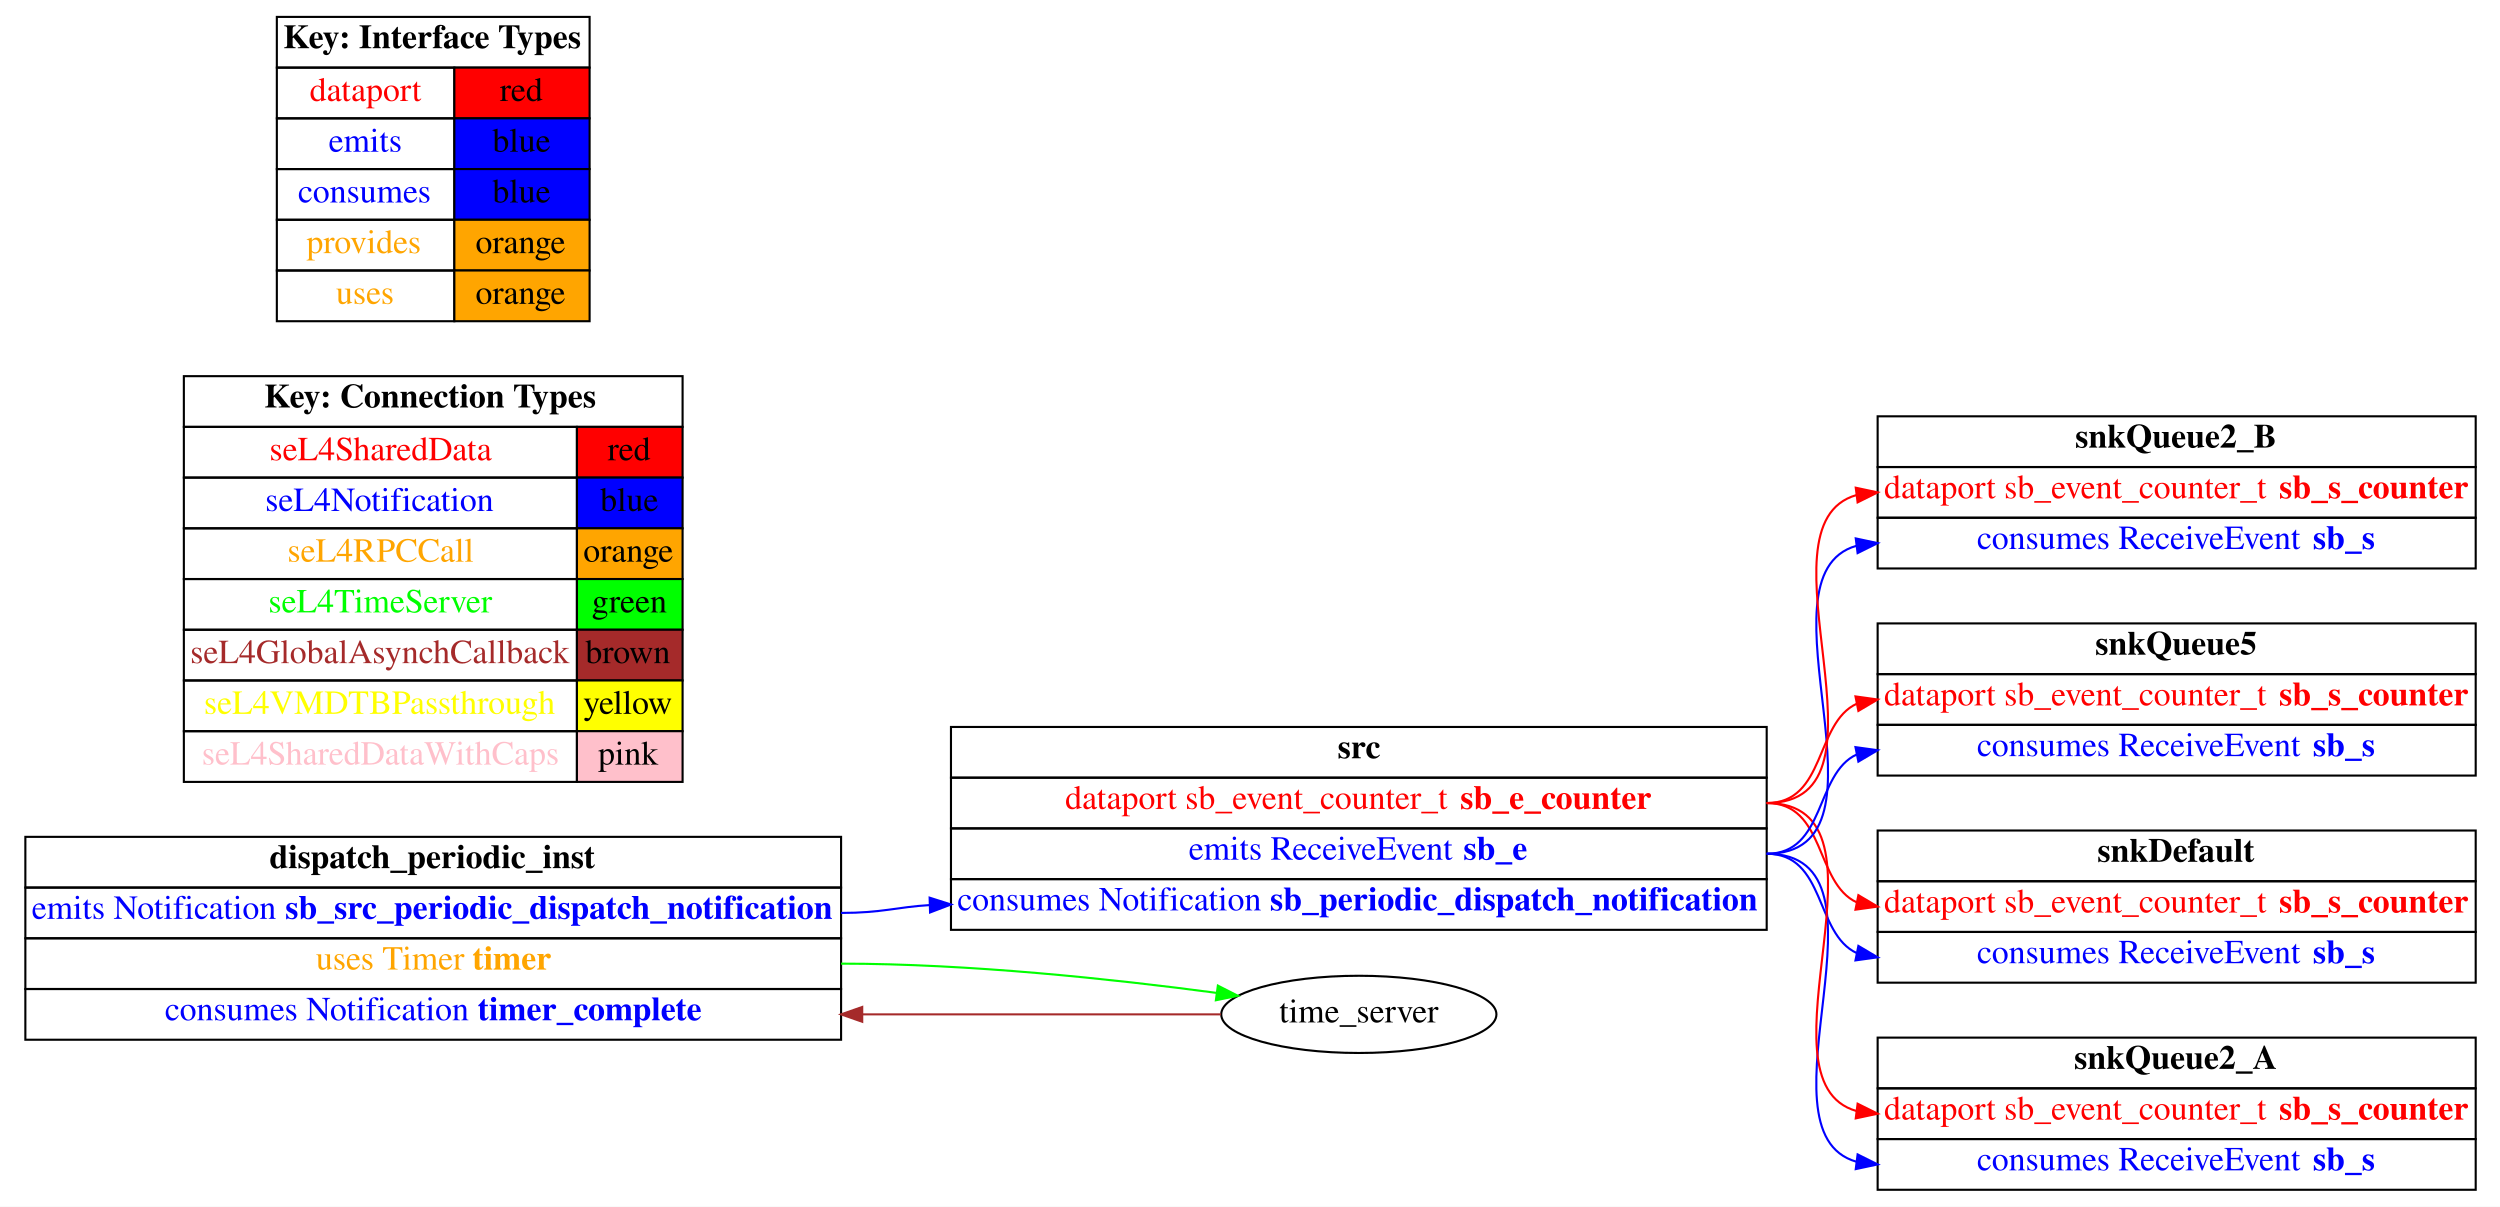
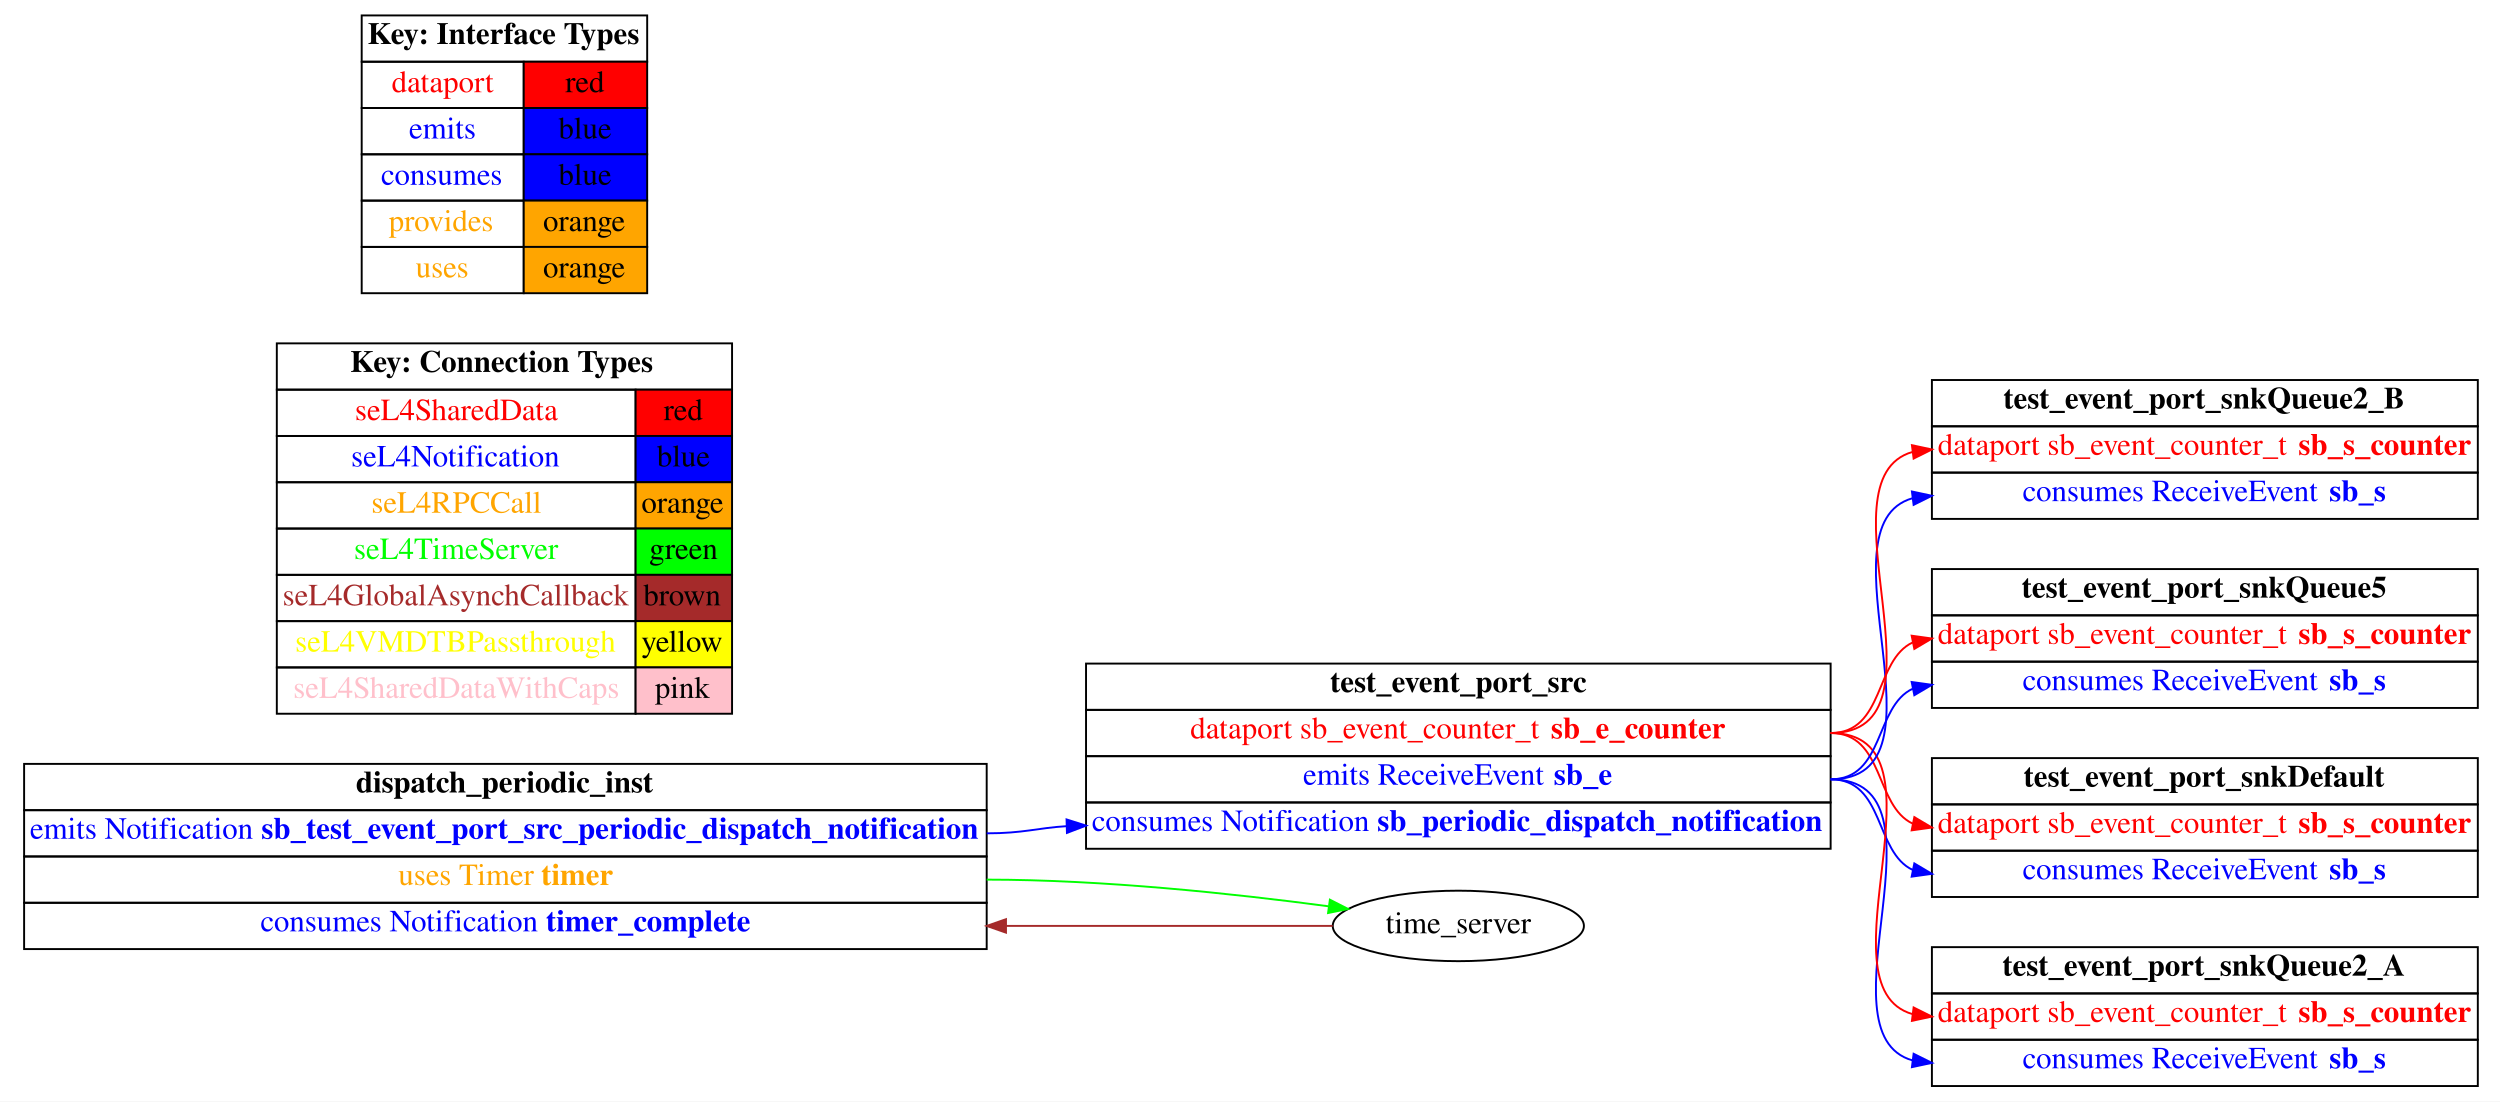
- <svg xmlns="http://www.w3.org/2000/svg" width="1183pt" height="571pt" viewBox="0.00 0.00 1183.00 571.00">
+ <svg xmlns="http://www.w3.org/2000/svg" width="1296pt" height="571pt" viewBox="0.00 0.00 1296.00 571.00">
  <g id="graph0" class="graph" transform="scale(1 1) rotate(0) translate(4 567)">
-     <polygon fill="#ffffff" stroke="transparent" points="-4,4 -4,-567 1179,-567 1179,4 -4,4" />
+     <polygon fill="#ffffff" stroke="transparent" points="-4,4 -4,-567 1292,-567 1292,4 -4,4" />
    <g id="node1" class="node">
-       <polygon fill="none" stroke="#000000" points="446,-199 446,-223 832,-223 832,-199 446,-199" />
-       <text text-anchor="start" x="629" y="-208.2" font-family="Times,serif" font-weight="bold" font-size="16.00" fill="#000000">src</text>
-       <polygon fill="none" stroke="#000000" points="446,-175 446,-199 832,-199 832,-175 446,-175" />
-       <text text-anchor="start" x="500" y="-184.2" font-family="Times,serif" font-size="16.00" fill="#ff0000">dataport sb_event_counter_t </text>
-       <text text-anchor="start" x="687" y="-184.2" font-family="Times,serif" font-weight="bold" font-size="16.00" fill="#ff0000">sb_e_counter</text>
-       <polygon fill="none" stroke="#000000" points="446,-151 446,-175 832,-175 832,-151 446,-151" />
-       <text text-anchor="start" x="558.5" y="-160.2" font-family="Times,serif" font-size="16.00" fill="#0000ff">emits ReceiveEvent </text>
-       <text text-anchor="start" x="688.5" y="-160.2" font-family="Times,serif" font-weight="bold" font-size="16.00" fill="#0000ff">sb_e</text>
-       <polygon fill="none" stroke="#000000" points="446,-127 446,-151 832,-151 832,-127 446,-127" />
-       <text text-anchor="start" x="449" y="-136.2" font-family="Times,serif" font-size="16.00" fill="#0000ff">consumes Notification </text>
-       <text text-anchor="start" x="597" y="-136.2" font-family="Times,serif" font-weight="bold" font-size="16.00" fill="#0000ff">sb_periodic_dispatch_notification</text>
+       <polygon fill="none" stroke="#000000" points="559,-199 559,-223 945,-223 945,-199 559,-199" />
+       <text text-anchor="start" x="685.5" y="-208.2" font-family="Times,serif" font-weight="bold" font-size="16.00" fill="#000000">test_event_port_src</text>
+       <polygon fill="none" stroke="#000000" points="559,-175 559,-199 945,-199 945,-175 559,-175" />
+       <text text-anchor="start" x="613" y="-184.2" font-family="Times,serif" font-size="16.00" fill="#ff0000">dataport sb_event_counter_t </text>
+       <text text-anchor="start" x="800" y="-184.2" font-family="Times,serif" font-weight="bold" font-size="16.00" fill="#ff0000">sb_e_counter</text>
+       <polygon fill="none" stroke="#000000" points="559,-151 559,-175 945,-175 945,-151 559,-151" />
+       <text text-anchor="start" x="671.5" y="-160.2" font-family="Times,serif" font-size="16.00" fill="#0000ff">emits ReceiveEvent </text>
+       <text text-anchor="start" x="801.5" y="-160.2" font-family="Times,serif" font-weight="bold" font-size="16.00" fill="#0000ff">sb_e</text>
+       <polygon fill="none" stroke="#000000" points="559,-127 559,-151 945,-151 945,-127 559,-127" />
+       <text text-anchor="start" x="562" y="-136.2" font-family="Times,serif" font-size="16.00" fill="#0000ff">consumes Notification </text>
+       <text text-anchor="start" x="710" y="-136.2" font-family="Times,serif" font-weight="bold" font-size="16.00" fill="#0000ff">sb_periodic_dispatch_notification</text>
    </g>
    <g id="node2" class="node">
-       <polygon fill="none" stroke="#000000" points="884.5,-150 884.5,-174 1167.5,-174 1167.5,-150 884.5,-150" />
-       <text text-anchor="start" x="988.5" y="-159.2" font-family="Times,serif" font-weight="bold" font-size="16.00" fill="#000000">snkDefault</text>
-       <polygon fill="none" stroke="#000000" points="884.5,-126 884.5,-150 1167.5,-150 1167.5,-126 884.5,-126" />
-       <text text-anchor="start" x="887.5" y="-135.2" font-family="Times,serif" font-size="16.00" fill="#ff0000">dataport sb_event_counter_t </text>
-       <text text-anchor="start" x="1074.5" y="-135.2" font-family="Times,serif" font-weight="bold" font-size="16.00" fill="#ff0000">sb_s_counter</text>
-       <polygon fill="none" stroke="#000000" points="884.5,-102 884.5,-126 1167.5,-126 1167.5,-102 884.5,-102" />
-       <text text-anchor="start" x="931.5" y="-111.2" font-family="Times,serif" font-size="16.00" fill="#0000ff">consumes ReceiveEvent </text>
-       <text text-anchor="start" x="1090.5" y="-111.2" font-family="Times,serif" font-weight="bold" font-size="16.00" fill="#0000ff">sb_s</text>
+       <polygon fill="none" stroke="#000000" points="997.5,-150 997.5,-174 1280.5,-174 1280.5,-150 997.5,-150" />
+       <text text-anchor="start" x="1045" y="-159.2" font-family="Times,serif" font-weight="bold" font-size="16.00" fill="#000000">test_event_port_snkDefault</text>
+       <polygon fill="none" stroke="#000000" points="997.5,-126 997.5,-150 1280.5,-150 1280.5,-126 997.5,-126" />
+       <text text-anchor="start" x="1000.5" y="-135.2" font-family="Times,serif" font-size="16.00" fill="#ff0000">dataport sb_event_counter_t </text>
+       <text text-anchor="start" x="1187.5" y="-135.2" font-family="Times,serif" font-weight="bold" font-size="16.00" fill="#ff0000">sb_s_counter</text>
+       <polygon fill="none" stroke="#000000" points="997.5,-102 997.5,-126 1280.5,-126 1280.5,-102 997.5,-102" />
+       <text text-anchor="start" x="1044.5" y="-111.2" font-family="Times,serif" font-size="16.00" fill="#0000ff">consumes ReceiveEvent </text>
+       <text text-anchor="start" x="1203.5" y="-111.2" font-family="Times,serif" font-weight="bold" font-size="16.00" fill="#0000ff">sb_s</text>
    </g>
    <g id="conn1" class="edge">
-       <path fill="none" stroke="#0000ff" d="M832,-163C860.052,-163 854.693,-125.149 874.654,-115.981" />
-       <polygon fill="#0000ff" stroke="#0000ff" points="875.387,-119.404 884.5,-114 874.006,-112.542 875.387,-119.404" />
+       <path fill="none" stroke="#0000ff" d="M945,-163C973.052,-163 967.693,-125.149 987.654,-115.981" />
+       <polygon fill="#0000ff" stroke="#0000ff" points="988.387,-119.404 997.5,-114 987.006,-112.542 988.387,-119.404" />
    </g>
    <g id="conn2" class="edge">
-       <path fill="none" stroke="#ff0000" d="M832,-187C860.052,-187 854.693,-149.149 874.654,-139.982" />
-       <polygon fill="#ff0000" stroke="#ff0000" points="875.387,-143.404 884.5,-138 874.006,-136.542 875.387,-143.404" />
+       <path fill="none" stroke="#ff0000" d="M945,-187C973.052,-187 967.693,-149.149 987.654,-139.982" />
+       <polygon fill="#ff0000" stroke="#ff0000" points="988.387,-143.404 997.5,-138 987.006,-136.542 988.387,-143.404" />
    </g>
    <g id="node3" class="node">
-       <polygon fill="none" stroke="#000000" points="884.5,-52 884.5,-76 1167.5,-76 1167.5,-52 884.5,-52" />
-       <text text-anchor="start" x="977.5" y="-61.2" font-family="Times,serif" font-weight="bold" font-size="16.00" fill="#000000">snkQueue2_A</text>
-       <polygon fill="none" stroke="#000000" points="884.5,-28 884.5,-52 1167.5,-52 1167.5,-28 884.5,-28" />
-       <text text-anchor="start" x="887.5" y="-37.2" font-family="Times,serif" font-size="16.00" fill="#ff0000">dataport sb_event_counter_t </text>
-       <text text-anchor="start" x="1074.5" y="-37.2" font-family="Times,serif" font-weight="bold" font-size="16.00" fill="#ff0000">sb_s_counter</text>
-       <polygon fill="none" stroke="#000000" points="884.5,-4 884.5,-28 1167.5,-28 1167.5,-4 884.5,-4" />
-       <text text-anchor="start" x="931.5" y="-13.2" font-family="Times,serif" font-size="16.00" fill="#0000ff">consumes ReceiveEvent </text>
-       <text text-anchor="start" x="1090.5" y="-13.2" font-family="Times,serif" font-weight="bold" font-size="16.00" fill="#0000ff">sb_s</text>
+       <polygon fill="none" stroke="#000000" points="997.5,-52 997.5,-76 1280.5,-76 1280.5,-52 997.5,-52" />
+       <text text-anchor="start" x="1034" y="-61.2" font-family="Times,serif" font-weight="bold" font-size="16.00" fill="#000000">test_event_port_snkQueue2_A</text>
+       <polygon fill="none" stroke="#000000" points="997.5,-28 997.5,-52 1280.5,-52 1280.5,-28 997.5,-28" />
+       <text text-anchor="start" x="1000.5" y="-37.2" font-family="Times,serif" font-size="16.00" fill="#ff0000">dataport sb_event_counter_t </text>
+       <text text-anchor="start" x="1187.5" y="-37.2" font-family="Times,serif" font-weight="bold" font-size="16.00" fill="#ff0000">sb_s_counter</text>
+       <polygon fill="none" stroke="#000000" points="997.5,-4 997.5,-28 1280.5,-28 1280.5,-4 997.5,-4" />
+       <text text-anchor="start" x="1044.5" y="-13.2" font-family="Times,serif" font-size="16.00" fill="#0000ff">consumes ReceiveEvent </text>
+       <text text-anchor="start" x="1203.5" y="-13.2" font-family="Times,serif" font-weight="bold" font-size="16.00" fill="#0000ff">sb_s</text>
    </g>
    <g id="conn1" class="edge">
-       <path fill="none" stroke="#0000ff" d="M832,-163C897.581,-163 824.093,-31.639 874.464,-17.271" />
-       <polygon fill="#0000ff" stroke="#0000ff" points="875.019,-20.729 884.5,-16 874.139,-13.784 875.019,-20.729" />
+       <path fill="none" stroke="#0000ff" d="M945,-163C1010.581,-163 937.093,-31.639 987.464,-17.271" />
+       <polygon fill="#0000ff" stroke="#0000ff" points="988.019,-20.729 997.5,-16 987.139,-13.784 988.019,-20.729" />
    </g>
    <g id="conn2" class="edge">
-       <path fill="none" stroke="#ff0000" d="M832,-187C897.581,-187 824.093,-55.639 874.464,-41.271" />
-       <polygon fill="#ff0000" stroke="#ff0000" points="875.019,-44.728 884.5,-40 874.139,-37.784 875.019,-44.728" />
+       <path fill="none" stroke="#ff0000" d="M945,-187C1010.581,-187 937.093,-55.639 987.464,-41.271" />
+       <polygon fill="#ff0000" stroke="#ff0000" points="988.019,-44.728 997.5,-40 987.139,-37.784 988.019,-44.728" />
    </g>
    <g id="node4" class="node">
-       <polygon fill="none" stroke="#000000" points="884.5,-346 884.5,-370 1167.5,-370 1167.5,-346 884.5,-346" />
-       <text text-anchor="start" x="978" y="-355.2" font-family="Times,serif" font-weight="bold" font-size="16.00" fill="#000000">snkQueue2_B</text>
-       <polygon fill="none" stroke="#000000" points="884.5,-322 884.5,-346 1167.5,-346 1167.5,-322 884.5,-322" />
-       <text text-anchor="start" x="887.5" y="-331.2" font-family="Times,serif" font-size="16.00" fill="#ff0000">dataport sb_event_counter_t </text>
-       <text text-anchor="start" x="1074.5" y="-331.2" font-family="Times,serif" font-weight="bold" font-size="16.00" fill="#ff0000">sb_s_counter</text>
-       <polygon fill="none" stroke="#000000" points="884.5,-298 884.5,-322 1167.5,-322 1167.5,-298 884.5,-298" />
-       <text text-anchor="start" x="931.5" y="-307.2" font-family="Times,serif" font-size="16.00" fill="#0000ff">consumes ReceiveEvent </text>
-       <text text-anchor="start" x="1090.5" y="-307.2" font-family="Times,serif" font-weight="bold" font-size="16.00" fill="#0000ff">sb_s</text>
+       <polygon fill="none" stroke="#000000" points="997.5,-346 997.5,-370 1280.5,-370 1280.5,-346 997.5,-346" />
+       <text text-anchor="start" x="1034.5" y="-355.2" font-family="Times,serif" font-weight="bold" font-size="16.00" fill="#000000">test_event_port_snkQueue2_B</text>
+       <polygon fill="none" stroke="#000000" points="997.5,-322 997.5,-346 1280.5,-346 1280.5,-322 997.5,-322" />
+       <text text-anchor="start" x="1000.5" y="-331.2" font-family="Times,serif" font-size="16.00" fill="#ff0000">dataport sb_event_counter_t </text>
+       <text text-anchor="start" x="1187.5" y="-331.2" font-family="Times,serif" font-weight="bold" font-size="16.00" fill="#ff0000">sb_s_counter</text>
+       <polygon fill="none" stroke="#000000" points="997.5,-298 997.5,-322 1280.5,-322 1280.5,-298 997.5,-298" />
+       <text text-anchor="start" x="1044.5" y="-307.2" font-family="Times,serif" font-size="16.00" fill="#0000ff">consumes ReceiveEvent </text>
+       <text text-anchor="start" x="1203.5" y="-307.2" font-family="Times,serif" font-weight="bold" font-size="16.00" fill="#0000ff">sb_s</text>
    </g>
    <g id="conn1" class="edge">
-       <path fill="none" stroke="#0000ff" d="M832,-163C897.581,-163 824.093,-294.361 874.464,-308.729" />
-       <polygon fill="#0000ff" stroke="#0000ff" points="874.139,-312.216 884.5,-310 875.019,-305.272 874.139,-312.216" />
+       <path fill="none" stroke="#0000ff" d="M945,-163C1010.581,-163 937.093,-294.361 987.464,-308.729" />
+       <polygon fill="#0000ff" stroke="#0000ff" points="987.139,-312.216 997.5,-310 988.019,-305.272 987.139,-312.216" />
    </g>
    <g id="conn2" class="edge">
-       <path fill="none" stroke="#ff0000" d="M832,-187C897.581,-187 824.093,-318.361 874.464,-332.729" />
-       <polygon fill="#ff0000" stroke="#ff0000" points="874.139,-336.216 884.5,-334 875.019,-329.272 874.139,-336.216" />
+       <path fill="none" stroke="#ff0000" d="M945,-187C1010.581,-187 937.093,-318.361 987.464,-332.729" />
+       <polygon fill="#ff0000" stroke="#ff0000" points="987.139,-336.216 997.5,-334 988.019,-329.272 987.139,-336.216" />
    </g>
    <g id="node5" class="node">
-       <polygon fill="none" stroke="#000000" points="884.5,-248 884.5,-272 1167.5,-272 1167.5,-248 884.5,-248" />
-       <text text-anchor="start" x="987.5" y="-257.2" font-family="Times,serif" font-weight="bold" font-size="16.00" fill="#000000">snkQueue5</text>
-       <polygon fill="none" stroke="#000000" points="884.5,-224 884.5,-248 1167.5,-248 1167.5,-224 884.5,-224" />
-       <text text-anchor="start" x="887.5" y="-233.2" font-family="Times,serif" font-size="16.00" fill="#ff0000">dataport sb_event_counter_t </text>
-       <text text-anchor="start" x="1074.5" y="-233.2" font-family="Times,serif" font-weight="bold" font-size="16.00" fill="#ff0000">sb_s_counter</text>
-       <polygon fill="none" stroke="#000000" points="884.5,-200 884.5,-224 1167.5,-224 1167.5,-200 884.5,-200" />
-       <text text-anchor="start" x="931.5" y="-209.2" font-family="Times,serif" font-size="16.00" fill="#0000ff">consumes ReceiveEvent </text>
-       <text text-anchor="start" x="1090.5" y="-209.2" font-family="Times,serif" font-weight="bold" font-size="16.00" fill="#0000ff">sb_s</text>
+       <polygon fill="none" stroke="#000000" points="997.5,-248 997.5,-272 1280.5,-272 1280.5,-248 997.5,-248" />
+       <text text-anchor="start" x="1044" y="-257.2" font-family="Times,serif" font-weight="bold" font-size="16.00" fill="#000000">test_event_port_snkQueue5</text>
+       <polygon fill="none" stroke="#000000" points="997.5,-224 997.5,-248 1280.5,-248 1280.5,-224 997.5,-224" />
+       <text text-anchor="start" x="1000.5" y="-233.2" font-family="Times,serif" font-size="16.00" fill="#ff0000">dataport sb_event_counter_t </text>
+       <text text-anchor="start" x="1187.5" y="-233.2" font-family="Times,serif" font-weight="bold" font-size="16.00" fill="#ff0000">sb_s_counter</text>
+       <polygon fill="none" stroke="#000000" points="997.5,-200 997.5,-224 1280.5,-224 1280.5,-200 997.5,-200" />
+       <text text-anchor="start" x="1044.5" y="-209.2" font-family="Times,serif" font-size="16.00" fill="#0000ff">consumes ReceiveEvent </text>
+       <text text-anchor="start" x="1203.5" y="-209.2" font-family="Times,serif" font-weight="bold" font-size="16.00" fill="#0000ff">sb_s</text>
    </g>
    <g id="conn1" class="edge">
-       <path fill="none" stroke="#0000ff" d="M832,-163C860.052,-163 854.693,-200.851 874.654,-210.018" />
-       <polygon fill="#0000ff" stroke="#0000ff" points="874.006,-213.458 884.5,-212 875.387,-206.596 874.006,-213.458" />
+       <path fill="none" stroke="#0000ff" d="M945,-163C973.052,-163 967.693,-200.851 987.654,-210.018" />
+       <polygon fill="#0000ff" stroke="#0000ff" points="987.006,-213.458 997.5,-212 988.387,-206.596 987.006,-213.458" />
    </g>
    <g id="conn2" class="edge">
-       <path fill="none" stroke="#ff0000" d="M832,-187C860.052,-187 854.693,-224.851 874.654,-234.018" />
-       <polygon fill="#ff0000" stroke="#ff0000" points="874.006,-237.458 884.5,-236 875.387,-230.596 874.006,-237.458" />
+       <path fill="none" stroke="#ff0000" d="M945,-187C973.052,-187 967.693,-224.851 987.654,-234.018" />
+       <polygon fill="#ff0000" stroke="#ff0000" points="987.006,-237.458 997.5,-236 988.387,-230.596 987.006,-237.458" />
    </g>
    <g id="node6" class="node">
-       <polygon fill="none" stroke="#000000" points="8,-147 8,-171 394,-171 394,-147 8,-147" />
-       <text text-anchor="start" x="123.5" y="-156.2" font-family="Times,serif" font-weight="bold" font-size="16.00" fill="#000000">dispatch_periodic_inst</text>
-       <polygon fill="none" stroke="#000000" points="8,-123 8,-147 394,-147 394,-123 8,-123" />
-       <text text-anchor="start" x="11" y="-132.2" font-family="Times,serif" font-size="16.00" fill="#0000ff">emits Notification </text>
-       <text text-anchor="start" x="131" y="-132.2" font-family="Times,serif" font-weight="bold" font-size="16.00" fill="#0000ff">sb_src_periodic_dispatch_notification</text>
-       <polygon fill="none" stroke="#000000" points="8,-99 8,-123 394,-123 394,-99 8,-99" />
-       <text text-anchor="start" x="145.5" y="-108.2" font-family="Times,serif" font-size="16.00" fill="#ffa500">uses Timer </text>
-       <text text-anchor="start" x="219.5" y="-108.2" font-family="Times,serif" font-weight="bold" font-size="16.00" fill="#ffa500">timer</text>
-       <polygon fill="none" stroke="#000000" points="8,-75 8,-99 394,-99 394,-75 8,-75" />
-       <text text-anchor="start" x="74" y="-84.2" font-family="Times,serif" font-size="16.00" fill="#0000ff">consumes Notification </text>
-       <text text-anchor="start" x="222" y="-84.2" font-family="Times,serif" font-weight="bold" font-size="16.00" fill="#0000ff">timer_complete</text>
+       <polygon fill="none" stroke="#000000" points="8.5,-147 8.5,-171 507.5,-171 507.5,-147 8.5,-147" />
+       <text text-anchor="start" x="180.5" y="-156.2" font-family="Times,serif" font-weight="bold" font-size="16.00" fill="#000000">dispatch_periodic_inst</text>
+       <polygon fill="none" stroke="#000000" points="8.5,-123 8.5,-147 507.5,-147 507.5,-123 8.5,-123" />
+       <text text-anchor="start" x="11.5" y="-132.2" font-family="Times,serif" font-size="16.00" fill="#0000ff">emits Notification </text>
+       <text text-anchor="start" x="131.5" y="-132.2" font-family="Times,serif" font-weight="bold" font-size="16.00" fill="#0000ff">sb_test_event_port_src_periodic_dispatch_notification</text>
+       <polygon fill="none" stroke="#000000" points="8.5,-99 8.5,-123 507.5,-123 507.5,-99 8.5,-99" />
+       <text text-anchor="start" x="202.5" y="-108.2" font-family="Times,serif" font-size="16.00" fill="#ffa500">uses Timer </text>
+       <text text-anchor="start" x="276.5" y="-108.2" font-family="Times,serif" font-weight="bold" font-size="16.00" fill="#ffa500">timer</text>
+       <polygon fill="none" stroke="#000000" points="8.5,-75 8.5,-99 507.5,-99 507.5,-75 8.5,-75" />
+       <text text-anchor="start" x="131" y="-84.2" font-family="Times,serif" font-size="16.00" fill="#0000ff">consumes Notification </text>
+       <text text-anchor="start" x="279" y="-84.2" font-family="Times,serif" font-weight="bold" font-size="16.00" fill="#0000ff">timer_complete</text>
    </g>
    <g id="conn3" class="edge">
-       <path fill="none" stroke="#0000ff" d="M394,-135C413.377,-135 420.498,-137.795 435.853,-138.712" />
-       <polygon fill="#0000ff" stroke="#0000ff" points="435.905,-142.215 446,-139 436.103,-135.218 435.905,-142.215" />
+       <path fill="none" stroke="#0000ff" d="M507.5,-135C526.691,-135 533.742,-137.795 548.95,-138.712" />
+       <polygon fill="#0000ff" stroke="#0000ff" points="548.904,-142.212 559,-139 549.104,-135.215 548.904,-142.212" />
    </g>
    <g id="node9" class="node">
-       <ellipse fill="none" stroke="#000000" cx="639" cy="-87" rx="65.108" ry="18.27" />
-       <text text-anchor="middle" x="639" y="-83.2" font-family="Times,serif" font-size="16.00" fill="#000000">time_server</text>
+       <ellipse fill="none" stroke="#000000" cx="752" cy="-87" rx="65.108" ry="18.27" />
+       <text text-anchor="middle" x="752" y="-83.2" font-family="Times,serif" font-size="16.00" fill="#000000">time_server</text>
    </g>
    <g id="conn4" class="edge">
-       <path fill="none" stroke="#00ff00" d="M394,-111C454.249,-111 522.438,-103.722 571.551,-97.182" />
-       <polygon fill="#00ff00" stroke="#00ff00" points="572.293,-100.613 581.732,-95.8 571.352,-93.677 572.293,-100.613" />
+       <path fill="none" stroke="#00ff00" d="M507.5,-111C567.628,-111 635.676,-103.722 684.689,-97.182" />
+       <polygon fill="#00ff00" stroke="#00ff00" points="685.412,-100.616 694.85,-95.8 684.469,-93.68 685.412,-100.616" />
    </g>
    <g id="node7" class="node">
-       <polygon fill="none" stroke="#000000" points="83,-365 83,-389 319,-389 319,-365 83,-365" />
-       <text text-anchor="start" x="121" y="-374.2" font-family="Times,serif" font-weight="bold" font-size="16.00" fill="#000000">Key: Connection Types</text>
-       <polygon fill="none" stroke="#000000" points="83,-341 83,-365 269,-365 269,-341 83,-341" />
-       <text text-anchor="start" x="123.5" y="-349.2" font-family="Times,serif" font-size="16.00" fill="#ff0000">seL4SharedData</text>
-       <polygon fill="#ff0000" stroke="transparent" points="269,-341 269,-365 319,-365 319,-341 269,-341" />
-       <polygon fill="none" stroke="#000000" points="269,-341 269,-365 319,-365 319,-341 269,-341" />
-       <text text-anchor="start" x="283.5" y="-349.2" font-family="Times,serif" font-size="16.00" fill="#000000">red</text>
-       <polygon fill="none" stroke="#000000" points="83,-317 83,-341 269,-341 269,-317 83,-317" />
-       <text text-anchor="start" x="121.5" y="-325.2" font-family="Times,serif" font-size="16.00" fill="#0000ff">seL4Notification</text>
-       <polygon fill="#0000ff" stroke="transparent" points="269,-317 269,-341 319,-341 319,-317 269,-317" />
-       <polygon fill="none" stroke="#000000" points="269,-317 269,-341 319,-341 319,-317 269,-317" />
-       <text text-anchor="start" x="280" y="-325.2" font-family="Times,serif" font-size="16.00" fill="#000000">blue</text>
-       <polygon fill="none" stroke="#000000" points="83,-293 83,-317 269,-317 269,-293 83,-293" />
-       <text text-anchor="start" x="132" y="-301.2" font-family="Times,serif" font-size="16.00" fill="#ffa500">seL4RPCCall</text>
-       <polygon fill="#ffa500" stroke="transparent" points="269,-293 269,-317 319,-317 319,-293 269,-293" />
-       <polygon fill="none" stroke="#000000" points="269,-293 269,-317 319,-317 319,-293 269,-293" />
-       <text text-anchor="start" x="272" y="-301.2" font-family="Times,serif" font-size="16.00" fill="#000000">orange</text>
-       <polygon fill="none" stroke="#000000" points="83,-269 83,-293 269,-293 269,-269 83,-269" />
-       <text text-anchor="start" x="123" y="-277.2" font-family="Times,serif" font-size="16.00" fill="#00ff00">seL4TimeServer</text>
-       <polygon fill="#00ff00" stroke="transparent" points="269,-269 269,-293 319,-293 319,-269 269,-269" />
-       <polygon fill="none" stroke="#000000" points="269,-269 269,-293 319,-293 319,-269 269,-269" />
-       <text text-anchor="start" x="276" y="-277.2" font-family="Times,serif" font-size="16.00" fill="#000000">green</text>
-       <polygon fill="none" stroke="#000000" points="83,-245 83,-269 269,-269 269,-245 83,-245" />
-       <text text-anchor="start" x="86" y="-253.2" font-family="Times,serif" font-size="16.00" fill="#a52a2a">seL4GlobalAsynchCallback</text>
-       <polygon fill="#a52a2a" stroke="transparent" points="269,-245 269,-269 319,-269 319,-245 269,-245" />
-       <polygon fill="none" stroke="#000000" points="269,-245 269,-269 319,-269 319,-245 269,-245" />
-       <text text-anchor="start" x="273" y="-253.2" font-family="Times,serif" font-size="16.00" fill="#000000">brown</text>
-       <polygon fill="none" stroke="#000000" points="83,-221 83,-245 269,-245 269,-221 83,-221" />
-       <text text-anchor="start" x="92.5" y="-229.2" font-family="Times,serif" font-size="16.00" fill="#ffff00">seL4VMDTBPassthrough</text>
-       <polygon fill="#ffff00" stroke="transparent" points="269,-221 269,-245 319,-245 319,-221 269,-221" />
-       <polygon fill="none" stroke="#000000" points="269,-221 269,-245 319,-245 319,-221 269,-221" />
-       <text text-anchor="start" x="272" y="-229.2" font-family="Times,serif" font-size="16.00" fill="#000000">yellow</text>
-       <polygon fill="none" stroke="#000000" points="83,-197 83,-221 269,-221 269,-197 83,-197" />
-       <text text-anchor="start" x="91.5" y="-205.2" font-family="Times,serif" font-size="16.00" fill="#ffc0cb">seL4SharedDataWithCaps</text>
-       <polygon fill="#ffc0cb" stroke="transparent" points="269,-197 269,-221 319,-221 319,-197 269,-197" />
-       <polygon fill="none" stroke="#000000" points="269,-197 269,-221 319,-221 319,-197 269,-197" />
-       <text text-anchor="start" x="279" y="-205.2" font-family="Times,serif" font-size="16.00" fill="#000000">pink</text>
+       <polygon fill="none" stroke="#000000" points="139.5,-365 139.5,-389 375.5,-389 375.5,-365 139.5,-365" />
+       <text text-anchor="start" x="177.5" y="-374.2" font-family="Times,serif" font-weight="bold" font-size="16.00" fill="#000000">Key: Connection Types</text>
+       <polygon fill="none" stroke="#000000" points="139.5,-341 139.5,-365 325.5,-365 325.5,-341 139.5,-341" />
+       <text text-anchor="start" x="180" y="-349.2" font-family="Times,serif" font-size="16.00" fill="#ff0000">seL4SharedData</text>
+       <polygon fill="#ff0000" stroke="transparent" points="325.5,-341 325.5,-365 375.5,-365 375.5,-341 325.5,-341" />
+       <polygon fill="none" stroke="#000000" points="325.5,-341 325.5,-365 375.5,-365 375.5,-341 325.5,-341" />
+       <text text-anchor="start" x="340" y="-349.2" font-family="Times,serif" font-size="16.00" fill="#000000">red</text>
+       <polygon fill="none" stroke="#000000" points="139.5,-317 139.5,-341 325.5,-341 325.5,-317 139.5,-317" />
+       <text text-anchor="start" x="178" y="-325.2" font-family="Times,serif" font-size="16.00" fill="#0000ff">seL4Notification</text>
+       <polygon fill="#0000ff" stroke="transparent" points="325.5,-317 325.5,-341 375.5,-341 375.5,-317 325.5,-317" />
+       <polygon fill="none" stroke="#000000" points="325.5,-317 325.5,-341 375.5,-341 375.5,-317 325.5,-317" />
+       <text text-anchor="start" x="336.5" y="-325.2" font-family="Times,serif" font-size="16.00" fill="#000000">blue</text>
+       <polygon fill="none" stroke="#000000" points="139.5,-293 139.5,-317 325.5,-317 325.5,-293 139.5,-293" />
+       <text text-anchor="start" x="188.5" y="-301.2" font-family="Times,serif" font-size="16.00" fill="#ffa500">seL4RPCCall</text>
+       <polygon fill="#ffa500" stroke="transparent" points="325.5,-293 325.5,-317 375.5,-317 375.5,-293 325.5,-293" />
+       <polygon fill="none" stroke="#000000" points="325.5,-293 325.5,-317 375.5,-317 375.5,-293 325.5,-293" />
+       <text text-anchor="start" x="328.5" y="-301.2" font-family="Times,serif" font-size="16.00" fill="#000000">orange</text>
+       <polygon fill="none" stroke="#000000" points="139.5,-269 139.5,-293 325.5,-293 325.5,-269 139.5,-269" />
+       <text text-anchor="start" x="179.5" y="-277.2" font-family="Times,serif" font-size="16.00" fill="#00ff00">seL4TimeServer</text>
+       <polygon fill="#00ff00" stroke="transparent" points="325.5,-269 325.5,-293 375.5,-293 375.5,-269 325.5,-269" />
+       <polygon fill="none" stroke="#000000" points="325.5,-269 325.5,-293 375.5,-293 375.5,-269 325.5,-269" />
+       <text text-anchor="start" x="332.5" y="-277.2" font-family="Times,serif" font-size="16.00" fill="#000000">green</text>
+       <polygon fill="none" stroke="#000000" points="139.5,-245 139.5,-269 325.5,-269 325.5,-245 139.5,-245" />
+       <text text-anchor="start" x="142.5" y="-253.2" font-family="Times,serif" font-size="16.00" fill="#a52a2a">seL4GlobalAsynchCallback</text>
+       <polygon fill="#a52a2a" stroke="transparent" points="325.5,-245 325.5,-269 375.5,-269 375.5,-245 325.5,-245" />
+       <polygon fill="none" stroke="#000000" points="325.5,-245 325.5,-269 375.5,-269 375.5,-245 325.5,-245" />
+       <text text-anchor="start" x="329.5" y="-253.2" font-family="Times,serif" font-size="16.00" fill="#000000">brown</text>
+       <polygon fill="none" stroke="#000000" points="139.5,-221 139.5,-245 325.5,-245 325.5,-221 139.5,-221" />
+       <text text-anchor="start" x="149" y="-229.2" font-family="Times,serif" font-size="16.00" fill="#ffff00">seL4VMDTBPassthrough</text>
+       <polygon fill="#ffff00" stroke="transparent" points="325.5,-221 325.5,-245 375.5,-245 375.5,-221 325.5,-221" />
+       <polygon fill="none" stroke="#000000" points="325.5,-221 325.5,-245 375.5,-245 375.5,-221 325.5,-221" />
+       <text text-anchor="start" x="328.5" y="-229.2" font-family="Times,serif" font-size="16.00" fill="#000000">yellow</text>
+       <polygon fill="none" stroke="#000000" points="139.5,-197 139.5,-221 325.5,-221 325.5,-197 139.5,-197" />
+       <text text-anchor="start" x="148" y="-205.2" font-family="Times,serif" font-size="16.00" fill="#ffc0cb">seL4SharedDataWithCaps</text>
+       <polygon fill="#ffc0cb" stroke="transparent" points="325.5,-197 325.5,-221 375.5,-221 375.5,-197 325.5,-197" />
+       <polygon fill="none" stroke="#000000" points="325.5,-197 325.5,-221 375.5,-221 375.5,-197 325.5,-197" />
+       <text text-anchor="start" x="335.5" y="-205.2" font-family="Times,serif" font-size="16.00" fill="#000000">pink</text>
    </g>
    <g id="node8" class="node">
-       <polygon fill="none" stroke="#000000" points="127,-535 127,-559 275,-559 275,-535 127,-535" />
-       <text text-anchor="start" x="130" y="-544.2" font-family="Times,serif" font-weight="bold" font-size="16.00" fill="#000000">Key: Interface Types</text>
-       <polygon fill="none" stroke="#000000" points="127,-511 127,-535 211,-535 211,-511 127,-511" />
-       <text text-anchor="start" x="142.5" y="-519.2" font-family="Times,serif" font-size="16.00" fill="#ff0000">dataport</text>
-       <polygon fill="#ff0000" stroke="transparent" points="211,-511 211,-535 275,-535 275,-511 211,-511" />
-       <polygon fill="none" stroke="#000000" points="211,-511 211,-535 275,-535 275,-511 211,-511" />
-       <text text-anchor="start" x="232.5" y="-519.2" font-family="Times,serif" font-size="16.00" fill="#000000">red</text>
-       <polygon fill="none" stroke="#000000" points="127,-487 127,-511 211,-511 211,-487 127,-487" />
-       <text text-anchor="start" x="151.5" y="-495.2" font-family="Times,serif" font-size="16.00" fill="#0000ff">emits</text>
-       <polygon fill="#0000ff" stroke="transparent" points="211,-487 211,-511 275,-511 275,-487 211,-487" />
-       <polygon fill="none" stroke="#000000" points="211,-487 211,-511 275,-511 275,-487 211,-487" />
-       <text text-anchor="start" x="229" y="-495.2" font-family="Times,serif" font-size="16.00" fill="#000000">blue</text>
-       <polygon fill="none" stroke="#000000" points="127,-463 127,-487 211,-487 211,-463 127,-463" />
-       <text text-anchor="start" x="137" y="-471.2" font-family="Times,serif" font-size="16.00" fill="#0000ff">consumes</text>
-       <polygon fill="#0000ff" stroke="transparent" points="211,-463 211,-487 275,-487 275,-463 211,-463" />
-       <polygon fill="none" stroke="#000000" points="211,-463 211,-487 275,-487 275,-463 211,-463" />
-       <text text-anchor="start" x="229" y="-471.2" font-family="Times,serif" font-size="16.00" fill="#000000">blue</text>
-       <polygon fill="none" stroke="#000000" points="127,-439 127,-463 211,-463 211,-439 127,-439" />
-       <text text-anchor="start" x="141" y="-447.2" font-family="Times,serif" font-size="16.00" fill="#ffa500">provides</text>
-       <polygon fill="#ffa500" stroke="transparent" points="211,-439 211,-463 275,-463 275,-439 211,-439" />
-       <polygon fill="none" stroke="#000000" points="211,-439 211,-463 275,-463 275,-439 211,-439" />
-       <text text-anchor="start" x="221" y="-447.2" font-family="Times,serif" font-size="16.00" fill="#000000">orange</text>
-       <polygon fill="none" stroke="#000000" points="127,-415 127,-439 211,-439 211,-415 127,-415" />
-       <text text-anchor="start" x="155" y="-423.2" font-family="Times,serif" font-size="16.00" fill="#ffa500">uses</text>
-       <polygon fill="#ffa500" stroke="transparent" points="211,-415 211,-439 275,-439 275,-415 211,-415" />
-       <polygon fill="none" stroke="#000000" points="211,-415 211,-439 275,-439 275,-415 211,-415" />
-       <text text-anchor="start" x="221" y="-423.2" font-family="Times,serif" font-size="16.00" fill="#000000">orange</text>
+       <polygon fill="none" stroke="#000000" points="183.5,-535 183.5,-559 331.5,-559 331.5,-535 183.5,-535" />
+       <text text-anchor="start" x="186.5" y="-544.2" font-family="Times,serif" font-weight="bold" font-size="16.00" fill="#000000">Key: Interface Types</text>
+       <polygon fill="none" stroke="#000000" points="183.5,-511 183.5,-535 267.5,-535 267.5,-511 183.5,-511" />
+       <text text-anchor="start" x="199" y="-519.2" font-family="Times,serif" font-size="16.00" fill="#ff0000">dataport</text>
+       <polygon fill="#ff0000" stroke="transparent" points="267.5,-511 267.5,-535 331.5,-535 331.5,-511 267.5,-511" />
+       <polygon fill="none" stroke="#000000" points="267.5,-511 267.5,-535 331.5,-535 331.5,-511 267.5,-511" />
+       <text text-anchor="start" x="289" y="-519.2" font-family="Times,serif" font-size="16.00" fill="#000000">red</text>
+       <polygon fill="none" stroke="#000000" points="183.5,-487 183.5,-511 267.5,-511 267.5,-487 183.5,-487" />
+       <text text-anchor="start" x="208" y="-495.2" font-family="Times,serif" font-size="16.00" fill="#0000ff">emits</text>
+       <polygon fill="#0000ff" stroke="transparent" points="267.5,-487 267.5,-511 331.5,-511 331.5,-487 267.5,-487" />
+       <polygon fill="none" stroke="#000000" points="267.5,-487 267.5,-511 331.5,-511 331.5,-487 267.5,-487" />
+       <text text-anchor="start" x="285.5" y="-495.2" font-family="Times,serif" font-size="16.00" fill="#000000">blue</text>
+       <polygon fill="none" stroke="#000000" points="183.5,-463 183.5,-487 267.5,-487 267.5,-463 183.5,-463" />
+       <text text-anchor="start" x="193.5" y="-471.2" font-family="Times,serif" font-size="16.00" fill="#0000ff">consumes</text>
+       <polygon fill="#0000ff" stroke="transparent" points="267.5,-463 267.5,-487 331.5,-487 331.5,-463 267.5,-463" />
+       <polygon fill="none" stroke="#000000" points="267.5,-463 267.5,-487 331.5,-487 331.5,-463 267.5,-463" />
+       <text text-anchor="start" x="285.5" y="-471.2" font-family="Times,serif" font-size="16.00" fill="#000000">blue</text>
+       <polygon fill="none" stroke="#000000" points="183.5,-439 183.5,-463 267.5,-463 267.5,-439 183.5,-439" />
+       <text text-anchor="start" x="197.5" y="-447.2" font-family="Times,serif" font-size="16.00" fill="#ffa500">provides</text>
+       <polygon fill="#ffa500" stroke="transparent" points="267.5,-439 267.5,-463 331.5,-463 331.5,-439 267.5,-439" />
+       <polygon fill="none" stroke="#000000" points="267.5,-439 267.5,-463 331.5,-463 331.5,-439 267.5,-439" />
+       <text text-anchor="start" x="277.5" y="-447.2" font-family="Times,serif" font-size="16.00" fill="#000000">orange</text>
+       <polygon fill="none" stroke="#000000" points="183.5,-415 183.5,-439 267.5,-439 267.5,-415 183.5,-415" />
+       <text text-anchor="start" x="211.5" y="-423.2" font-family="Times,serif" font-size="16.00" fill="#ffa500">uses</text>
+       <polygon fill="#ffa500" stroke="transparent" points="267.5,-415 267.5,-439 331.5,-439 331.5,-415 267.5,-415" />
+       <polygon fill="none" stroke="#000000" points="267.5,-415 267.5,-439 331.5,-439 331.5,-415 267.5,-415" />
+       <text text-anchor="start" x="277.5" y="-423.2" font-family="Times,serif" font-size="16.00" fill="#000000">orange</text>
    </g>
    <g id="conn5" class="edge">
-       <path fill="none" stroke="#a52a2a" d="M573.746,-87C527.085,-87 462.467,-87 404.068,-87" />
-       <polygon fill="#a52a2a" stroke="#a52a2a" points="404,-83.5 394,-87 404,-90.5 404,-83.5" />
+       <path fill="none" stroke="#a52a2a" d="M686.88,-87C640.314,-87 575.828,-87 517.548,-87" />
+       <polygon fill="#a52a2a" stroke="#a52a2a" points="517.5,-83.5 507.5,-87 517.5,-90.5 517.5,-83.5" />
    </g>
  </g>
</svg>
